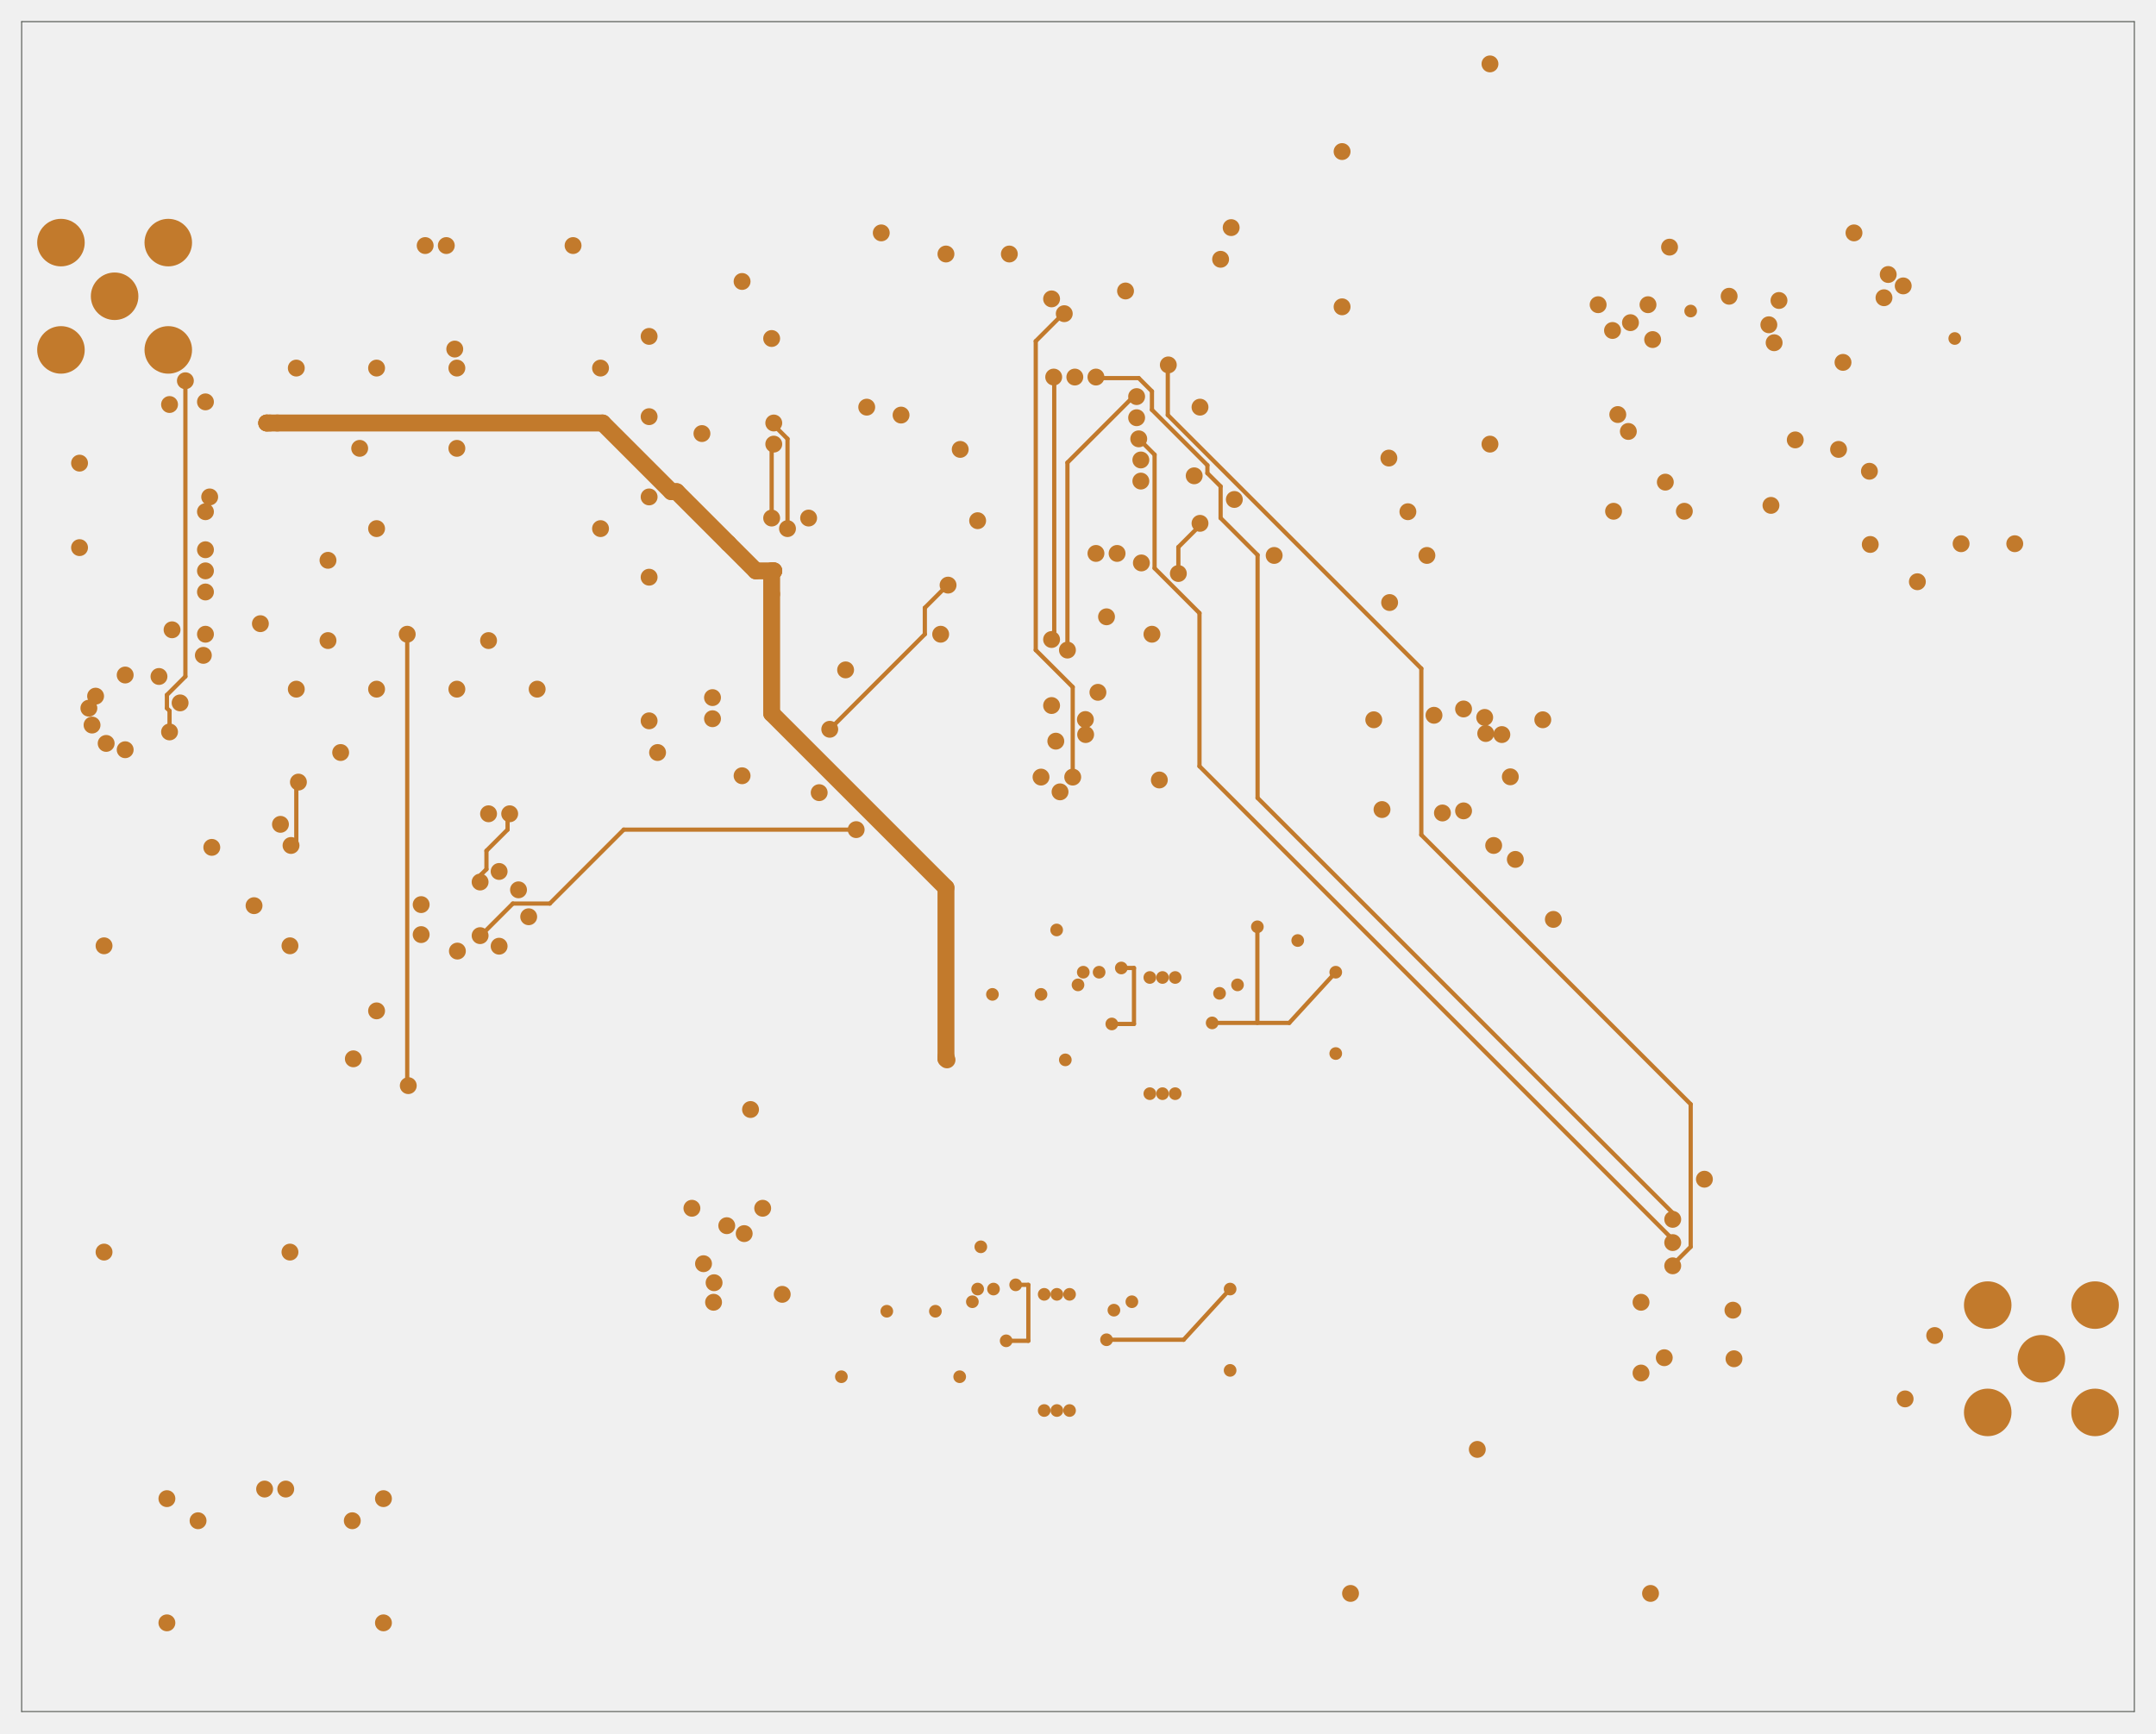
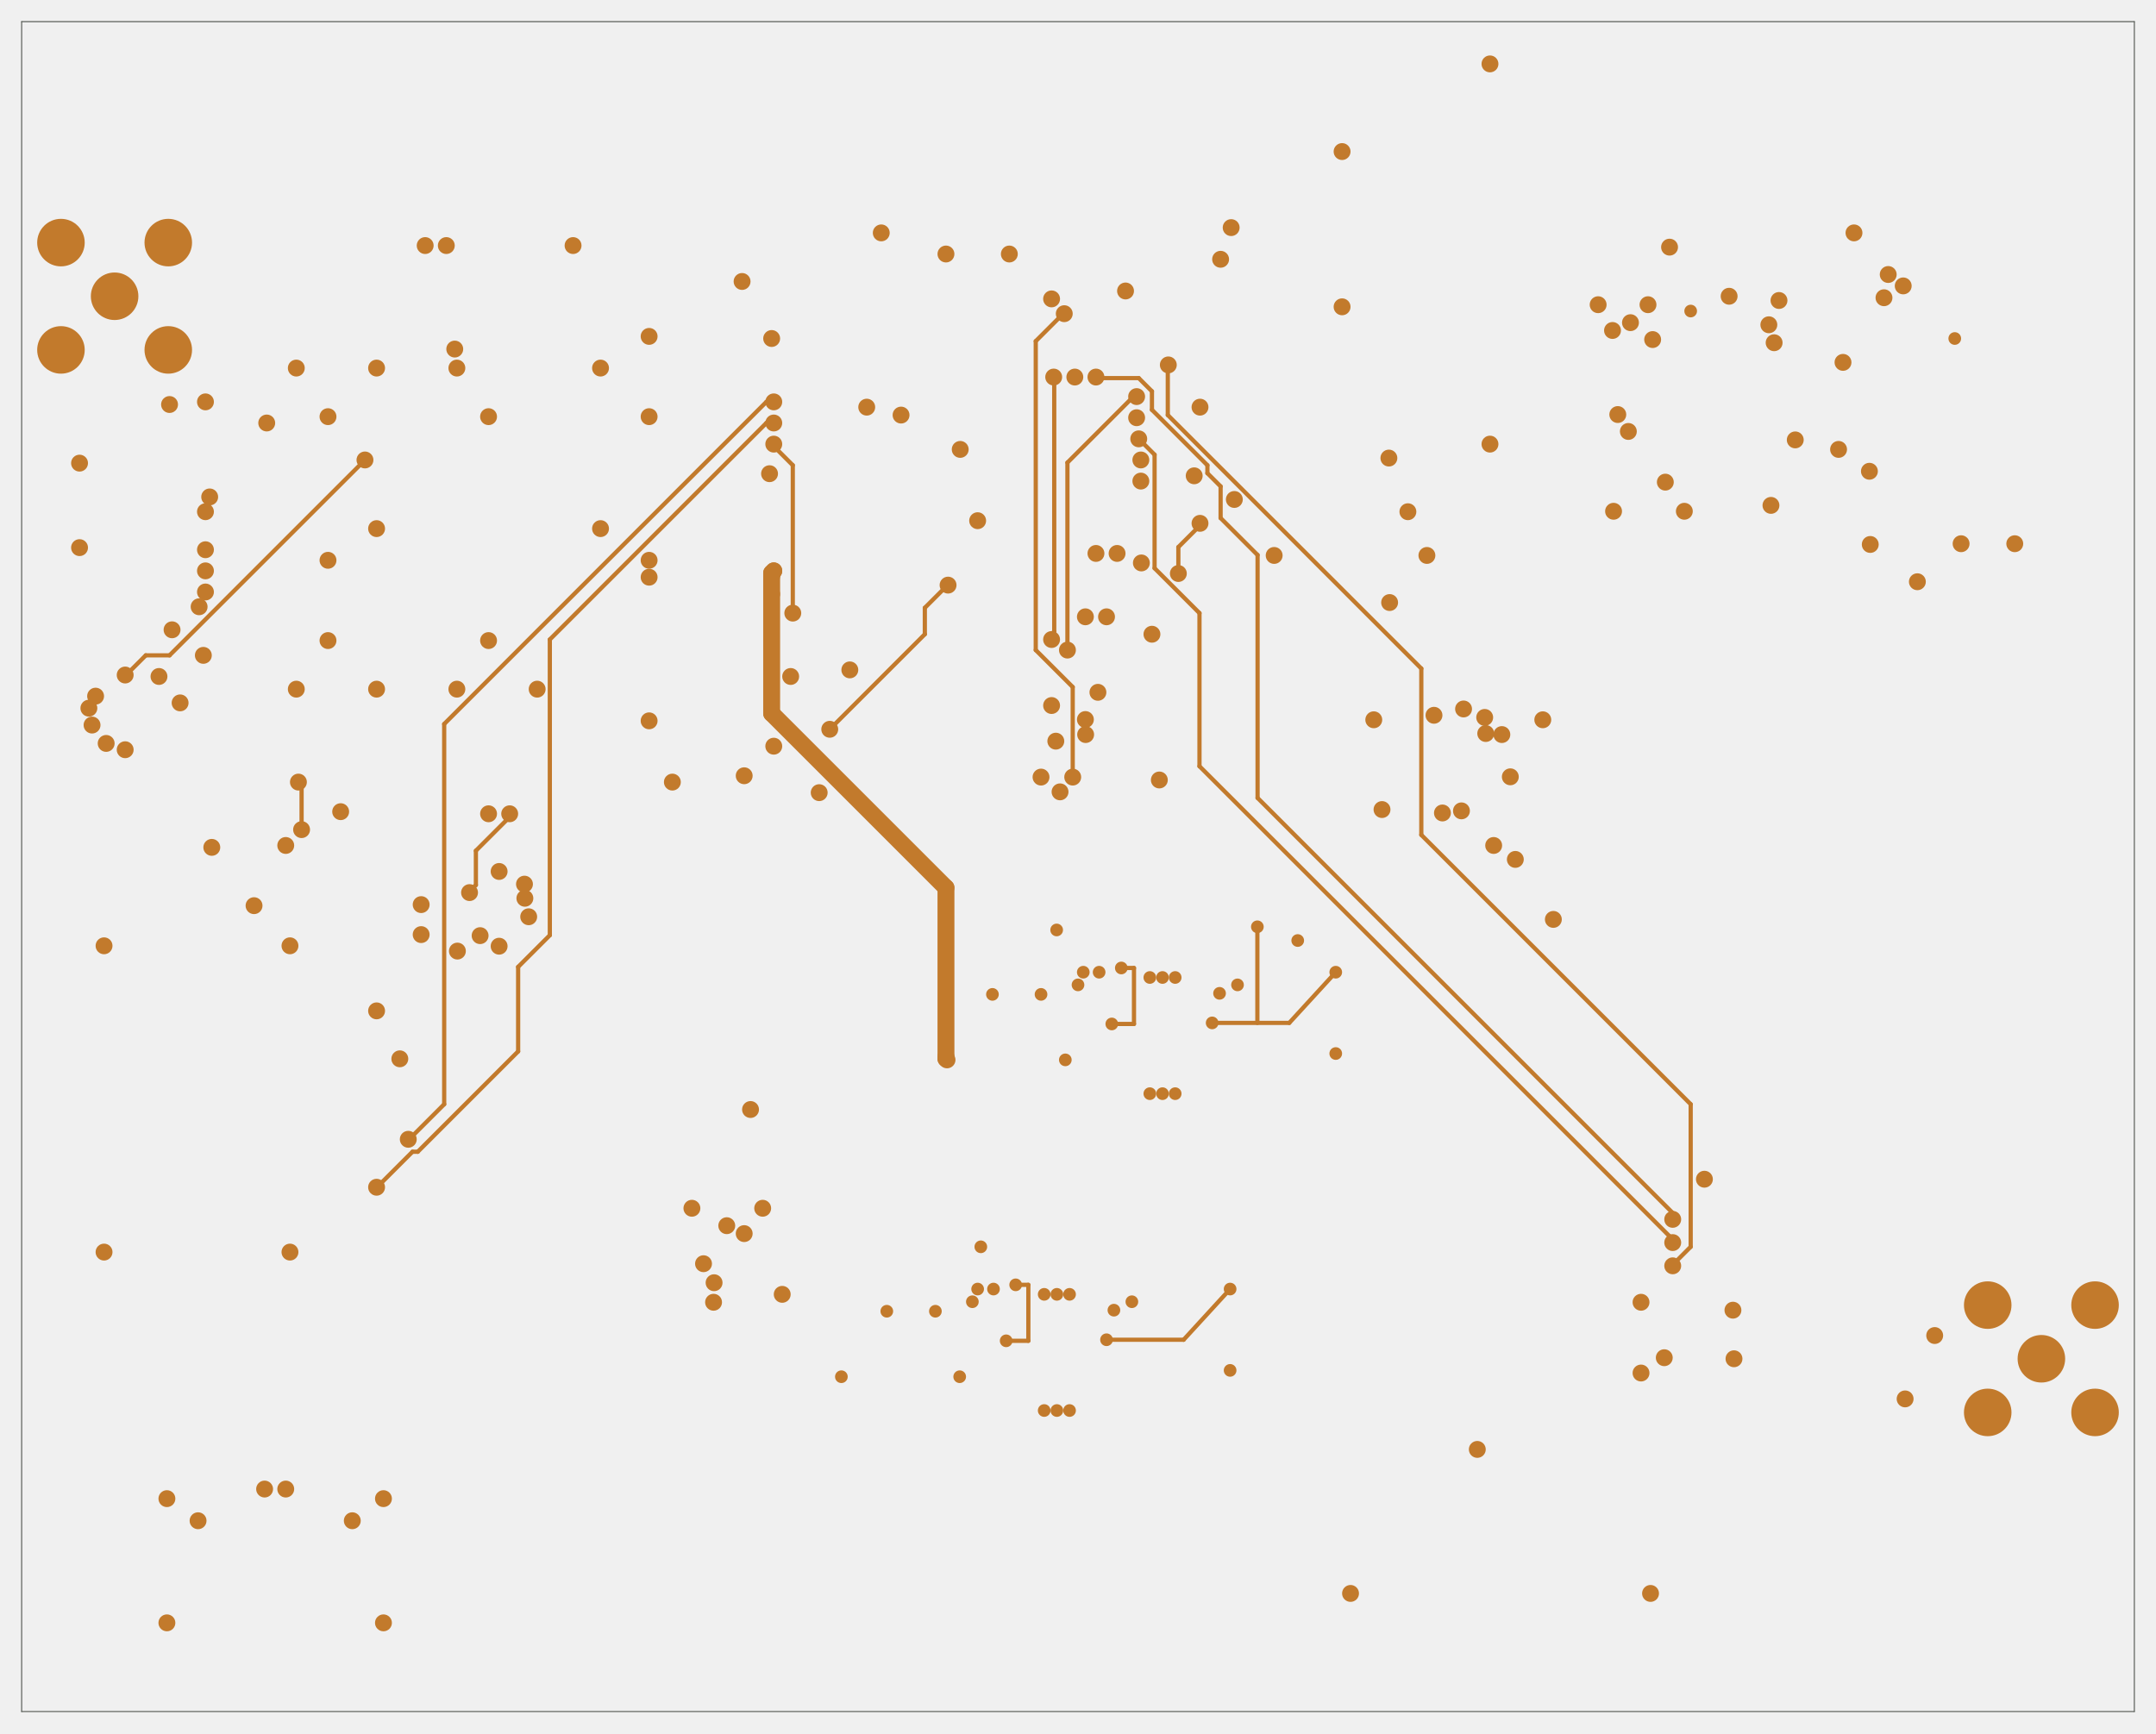
<svg xmlns="http://www.w3.org/2000/svg" width="102.05mm" height="82.05mm" viewBox="-1.025 -1.025 102.05 82.05">
  <defs>
    <mask id="m0" maskUnits="userSpaceOnUse">
      <rect x="-1.025" y="-1.025" width="102.05" height="82.05" fill="#000" />
      <path d="M46.6 62.45L47.65 62.45" stroke="#fff" stroke-width="0.2" stroke-linecap="round" fill="none" />
      <path d="M47.65 62.45L47.65 59.8" stroke="#fff" stroke-width="0.2" stroke-linecap="round" fill="none" />
      <path d="M47.65 59.8L47.05 59.8" stroke="#fff" stroke-width="0.2" stroke-linecap="round" fill="none" />
      <path d="M51.35 62.4L55 62.4" stroke="#fff" stroke-width="0.2" stroke-linecap="round" fill="none" />
      <path d="M55 62.4L57.2 60" stroke="#fff" stroke-width="0.2" stroke-linecap="round" fill="none" />
      <path d="M51.6 47.45L52.65 47.45" stroke="#fff" stroke-width="0.2" stroke-linecap="round" fill="none" />
      <path d="M52.65 47.45L52.65 44.8" stroke="#fff" stroke-width="0.2" stroke-linecap="round" fill="none" />
      <path d="M52.65 44.8L52.05 44.8" stroke="#fff" stroke-width="0.2" stroke-linecap="round" fill="none" />
      <path d="M78.15 58.9L78.25 58.8" stroke="#fff" stroke-width="0.2" stroke-linecap="round" fill="none" />
      <path d="M78.25 58.8L78.25 58.75" stroke="#fff" stroke-width="0.2" stroke-linecap="round" fill="none" />
      <path d="M54.275 16.25L54.25 16.275" stroke="#fff" stroke-width="0.2" stroke-linecap="round" fill="none" />
      <path d="M54.25 16.275L54.25 16.375" stroke="#fff" stroke-width="0.2" stroke-linecap="round" fill="none" />
      <path d="M54.25 16.375L54.25 18.625" stroke="#fff" stroke-width="0.2" stroke-linecap="round" fill="none" />
      <path d="M54.25 18.625L66.25 30.625" stroke="#fff" stroke-width="0.2" stroke-linecap="round" fill="none" />
      <path d="M66.25 30.625L66.25 38.5" stroke="#fff" stroke-width="0.2" stroke-linecap="round" fill="none" />
      <path d="M66.25 38.5L79 51.25" stroke="#fff" stroke-width="0.2" stroke-linecap="round" fill="none" />
      <path d="M79 51.25L79 58" stroke="#fff" stroke-width="0.2" stroke-linecap="round" fill="none" />
      <path d="M79 58L78.25 58.75" stroke="#fff" stroke-width="0.2" stroke-linecap="round" fill="none" />
      <path d="M78.15 56.7L78.25 56.6" stroke="#fff" stroke-width="0.2" stroke-linecap="round" fill="none" />
      <path d="M78.25 56.6L78.25 56.5" stroke="#fff" stroke-width="0.2" stroke-linecap="round" fill="none" />
      <path d="M50.85 16.825L50.9 16.875" stroke="#fff" stroke-width="0.2" stroke-linecap="round" fill="none" />
      <path d="M50.9 16.875L51 16.875" stroke="#fff" stroke-width="0.2" stroke-linecap="round" fill="none" />
      <path d="M78.25 56.5L58.5 36.75" stroke="#fff" stroke-width="0.2" stroke-linecap="round" fill="none" />
      <path d="M58.5 36.75L58.5 25.25" stroke="#fff" stroke-width="0.2" stroke-linecap="round" fill="none" />
      <path d="M58.5 25.25L56.75 23.5" stroke="#fff" stroke-width="0.2" stroke-linecap="round" fill="none" />
      <path d="M56.75 23.5L56.75 22" stroke="#fff" stroke-width="0.2" stroke-linecap="round" fill="none" />
      <path d="M56.75 22L56.125 21.375" stroke="#fff" stroke-width="0.2" stroke-linecap="round" fill="none" />
      <path d="M56.125 21.375L56.125 21" stroke="#fff" stroke-width="0.2" stroke-linecap="round" fill="none" />
      <path d="M56.125 21L53.5 18.375" stroke="#fff" stroke-width="0.2" stroke-linecap="round" fill="none" />
      <path d="M53.5 18.375L53.5 17.5" stroke="#fff" stroke-width="0.2" stroke-linecap="round" fill="none" />
      <path d="M53.5 17.5L52.875 16.875" stroke="#fff" stroke-width="0.2" stroke-linecap="round" fill="none" />
      <path d="M52.875 16.875L51 16.875" stroke="#fff" stroke-width="0.2" stroke-linecap="round" fill="none" />
      <path d="M48.85 16.825L48.875 16.85" stroke="#fff" stroke-width="0.2" stroke-linecap="round" fill="none" />
      <path d="M48.875 16.85L48.875 16.875" stroke="#fff" stroke-width="0.2" stroke-linecap="round" fill="none" />
      <path d="M48.875 16.875L48.875 28.875" stroke="#fff" stroke-width="0.2" stroke-linecap="round" fill="none" />
      <path d="M48.875 28.875L48.75 29" stroke="#fff" stroke-width="0.2" stroke-linecap="round" fill="none" />
      <path d="M48.75 29L48.75 29.25" stroke="#fff" stroke-width="0.2" stroke-linecap="round" fill="none" />
      <path d="M49.35 13.825L49.3 13.875" stroke="#fff" stroke-width="0.2" stroke-linecap="round" fill="none" />
      <path d="M49.3 13.875L49.25 13.875" stroke="#fff" stroke-width="0.2" stroke-linecap="round" fill="none" />
      <path d="M49.75 35.763L49.75 35.625" stroke="#fff" stroke-width="0.2" stroke-linecap="round" fill="none" />
      <path d="M49.25 13.875L48 15.125" stroke="#fff" stroke-width="0.2" stroke-linecap="round" fill="none" />
      <path d="M48 15.125L48 29.75" stroke="#fff" stroke-width="0.2" stroke-linecap="round" fill="none" />
      <path d="M48 29.75L49.75 31.5" stroke="#fff" stroke-width="0.2" stroke-linecap="round" fill="none" />
      <path d="M49.75 31.5L49.75 35.625" stroke="#fff" stroke-width="0.2" stroke-linecap="round" fill="none" />
-       <path d="M13.1 36L13 36.1" stroke="#fff" stroke-width="0.2" stroke-linecap="round" fill="none" />
-       <path d="M13 36.1L13 36.25" stroke="#fff" stroke-width="0.2" stroke-linecap="round" fill="none" />
-       <path d="M13 36.25L13 38.75" stroke="#fff" stroke-width="0.2" stroke-linecap="round" fill="none" />
-       <path d="M13 38.75L12.75 39" stroke="#fff" stroke-width="0.2" stroke-linecap="round" fill="none" />
+       <path d="M13.1 36L13.25 36.15" stroke="#fff" stroke-width="0.2" stroke-linecap="round" fill="none" />
+       <path d="M13.25 36.15L13.25 36.25" stroke="#fff" stroke-width="0.2" stroke-linecap="round" fill="none" />
+       <path d="M13.25 36.25L13.25 38.25" stroke="#fff" stroke-width="0.2" stroke-linecap="round" fill="none" />
+       <path d="M4.9 30.931L4.957 30.875" stroke="#fff" stroke-width="0.2" stroke-linecap="round" fill="none" />
+       <path d="M4.957 30.875L5 30.875" stroke="#fff" stroke-width="0.2" stroke-linecap="round" fill="none" />
+       <path d="M16.25 20.75L7 30" stroke="#fff" stroke-width="0.2" stroke-linecap="round" fill="none" />
+       <path d="M7 30L5.875 30" stroke="#fff" stroke-width="0.2" stroke-linecap="round" fill="none" />
+       <path d="M5.875 30L5 30.875" stroke="#fff" stroke-width="0.2" stroke-linecap="round" fill="none" />
      <path d="M23.1 37.5L23 37.6" stroke="#fff" stroke-width="0.2" stroke-linecap="round" fill="none" />
      <path d="M23 37.6L23 37.75" stroke="#fff" stroke-width="0.2" stroke-linecap="round" fill="none" />
-       <path d="M21.7 40.731L21.75 40.681" stroke="#fff" stroke-width="0.2" stroke-linecap="round" fill="none" />
-       <path d="M21.75 40.681L21.75 40.625" stroke="#fff" stroke-width="0.2" stroke-linecap="round" fill="none" />
-       <path d="M23 37.75L23 38.25" stroke="#fff" stroke-width="0.2" stroke-linecap="round" fill="none" />
-       <path d="M23 38.25L22 39.25" stroke="#fff" stroke-width="0.2" stroke-linecap="round" fill="none" />
-       <path d="M22 39.25L22 40.125" stroke="#fff" stroke-width="0.2" stroke-linecap="round" fill="none" />
-       <path d="M22 40.125L21.75 40.375" stroke="#fff" stroke-width="0.2" stroke-linecap="round" fill="none" />
-       <path d="M21.75 40.375L21.75 40.625" stroke="#fff" stroke-width="0.2" stroke-linecap="round" fill="none" />
-       <path d="M35.6 20L35.5 20.1" stroke="#fff" stroke-width="0.2" stroke-linecap="round" fill="none" />
-       <path d="M35.5 20.1L35.5 20.25" stroke="#fff" stroke-width="0.2" stroke-linecap="round" fill="none" />
-       <path d="M35.5 23.5L35.5 20.25" stroke="#fff" stroke-width="0.2" stroke-linecap="round" fill="none" />
+       <path d="M21.2 41.231L21.25 41.181" stroke="#fff" stroke-width="0.2" stroke-linecap="round" fill="none" />
+       <path d="M21.25 41.181L21.25 41.125" stroke="#fff" stroke-width="0.2" stroke-linecap="round" fill="none" />
+       <path d="M23 37.75L21.5 39.25" stroke="#fff" stroke-width="0.2" stroke-linecap="round" fill="none" />
+       <path d="M21.5 39.25L21.5 40.875" stroke="#fff" stroke-width="0.2" stroke-linecap="round" fill="none" />
+       <path d="M21.5 40.875L21.25 41.125" stroke="#fff" stroke-width="0.2" stroke-linecap="round" fill="none" />
+       <path d="M18.3 52.91L18.46 52.75" stroke="#fff" stroke-width="0.2" stroke-linecap="round" fill="none" />
+       <path d="M18.46 52.75L18.5 52.75" stroke="#fff" stroke-width="0.2" stroke-linecap="round" fill="none" />
+       <path d="M35.6 18L35.6 18" stroke="#fff" stroke-width="0.2" stroke-linecap="round" fill="none" />
+       <path d="M35.6 18L35.5 18" stroke="#fff" stroke-width="0.2" stroke-linecap="round" fill="none" />
+       <path d="M18.5 52.75L20 51.25" stroke="#fff" stroke-width="0.2" stroke-linecap="round" fill="none" />
+       <path d="M20 51.25L20 33.25" stroke="#fff" stroke-width="0.2" stroke-linecap="round" fill="none" />
+       <path d="M20 33.25L35.25 18" stroke="#fff" stroke-width="0.2" stroke-linecap="round" fill="none" />
+       <path d="M35.25 18L35.5 18" stroke="#fff" stroke-width="0.2" stroke-linecap="round" fill="none" />
+       <path d="M16.8 55.18L16.98 55" stroke="#fff" stroke-width="0.2" stroke-linecap="round" fill="none" />
+       <path d="M16.98 55L17 55" stroke="#fff" stroke-width="0.2" stroke-linecap="round" fill="none" />
+       <path d="M35.6 19L35.6 19" stroke="#fff" stroke-width="0.2" stroke-linecap="round" fill="none" />
+       <path d="M35.6 19L35.5 19" stroke="#fff" stroke-width="0.2" stroke-linecap="round" fill="none" />
+       <path d="M17 55L18.5 53.5" stroke="#fff" stroke-width="0.2" stroke-linecap="round" fill="none" />
+       <path d="M18.5 53.5L18.75 53.5" stroke="#fff" stroke-width="0.2" stroke-linecap="round" fill="none" />
+       <path d="M18.75 53.5L23.5 48.75" stroke="#fff" stroke-width="0.2" stroke-linecap="round" fill="none" />
+       <path d="M23.5 48.75L23.5 44.75" stroke="#fff" stroke-width="0.2" stroke-linecap="round" fill="none" />
+       <path d="M23.5 44.75L25 43.25" stroke="#fff" stroke-width="0.2" stroke-linecap="round" fill="none" />
+       <path d="M25 43.25L25 29.25" stroke="#fff" stroke-width="0.2" stroke-linecap="round" fill="none" />
+       <path d="M25 29.25L35.25 19" stroke="#fff" stroke-width="0.2" stroke-linecap="round" fill="none" />
+       <path d="M35.25 19L35.5 19" stroke="#fff" stroke-width="0.2" stroke-linecap="round" fill="none" />
+       <path d="M35.6 20L35.75 20.15" stroke="#fff" stroke-width="0.2" stroke-linecap="round" fill="none" />
+       <path d="M35.75 20.15L35.75 20.25" stroke="#fff" stroke-width="0.2" stroke-linecap="round" fill="none" />
+       <path d="M36.5 28L36.5 21" stroke="#fff" stroke-width="0.2" stroke-linecap="round" fill="none" />
+       <path d="M36.5 21L35.75 20.25" stroke="#fff" stroke-width="0.2" stroke-linecap="round" fill="none" />
      <path d="M55.775 23.75L55.75 23.775" stroke="#fff" stroke-width="0.2" stroke-linecap="round" fill="none" />
      <path d="M55.75 23.775L55.75 23.875" stroke="#fff" stroke-width="0.2" stroke-linecap="round" fill="none" />
      <path d="M54.75 26.125L54.75 24.875" stroke="#fff" stroke-width="0.2" stroke-linecap="round" fill="none" />
      <path d="M54.75 24.875L55.75 23.875" stroke="#fff" stroke-width="0.2" stroke-linecap="round" fill="none" />
-       <path d="M7 33.625L7 32.625" stroke="#fff" stroke-width="0.2" stroke-linecap="round" fill="none" />
-       <path d="M7 32.625L6.875 32.5" stroke="#fff" stroke-width="0.2" stroke-linecap="round" fill="none" />
-       <path d="M6.875 32.5L6.875 31.875" stroke="#fff" stroke-width="0.2" stroke-linecap="round" fill="none" />
-       <path d="M6.875 31.875L7.75 31" stroke="#fff" stroke-width="0.2" stroke-linecap="round" fill="none" />
-       <path d="M7.75 31L7.75 17" stroke="#fff" stroke-width="0.2" stroke-linecap="round" fill="none" />
      <path d="M52.775 17.75L52.625 17.75" stroke="#fff" stroke-width="0.2" stroke-linecap="round" fill="none" />
      <path d="M49.5 29.75L49.5 20.875" stroke="#fff" stroke-width="0.2" stroke-linecap="round" fill="none" />
      <path d="M49.5 20.875L52.625 17.75" stroke="#fff" stroke-width="0.2" stroke-linecap="round" fill="none" />
      <path d="M78.15 57.8L78 57.65" stroke="#fff" stroke-width="0.2" stroke-linecap="round" fill="none" />
      <path d="M78 57.65L78 57.5" stroke="#fff" stroke-width="0.2" stroke-linecap="round" fill="none" />
      <path d="M78 57.5L55.75 35.25" stroke="#fff" stroke-width="0.2" stroke-linecap="round" fill="none" />
      <path d="M55.75 35.25L55.75 28" stroke="#fff" stroke-width="0.2" stroke-linecap="round" fill="none" />
      <path d="M55.75 28L53.625 25.875" stroke="#fff" stroke-width="0.2" stroke-linecap="round" fill="none" />
      <path d="M53.625 25.875L53.625 20.5" stroke="#fff" stroke-width="0.2" stroke-linecap="round" fill="none" />
      <path d="M53.625 20.5L52.875 19.75" stroke="#fff" stroke-width="0.2" stroke-linecap="round" fill="none" />
-       <path d="M21.7 43.269L21.718 43.25" stroke="#fff" stroke-width="0.2" stroke-linecap="round" fill="none" />
-       <path d="M21.718 43.25L21.75 43.25" stroke="#fff" stroke-width="0.2" stroke-linecap="round" fill="none" />
-       <path d="M39.5 38.25L28.5 38.25" stroke="#fff" stroke-width="0.2" stroke-linecap="round" fill="none" />
-       <path d="M28.5 38.25L25 41.75" stroke="#fff" stroke-width="0.2" stroke-linecap="round" fill="none" />
-       <path d="M25 41.75L23.25 41.75" stroke="#fff" stroke-width="0.2" stroke-linecap="round" fill="none" />
-       <path d="M23.25 41.75L21.75 43.25" stroke="#fff" stroke-width="0.2" stroke-linecap="round" fill="none" />
      <path d="M56.35 47.4L60 47.4" stroke="#fff" stroke-width="0.2" stroke-linecap="round" fill="none" />
      <path d="M60 47.4L62.2 45" stroke="#fff" stroke-width="0.2" stroke-linecap="round" fill="none" />
      <path d="M58.49 42.85L58.49 47.4" stroke="#fff" stroke-width="0.2" stroke-linecap="round" fill="none" />
-       <path d="M35.6 19L35.75 19.15" stroke="#fff" stroke-width="0.2" stroke-linecap="round" fill="none" />
-       <path d="M35.75 19.15L35.75 19.25" stroke="#fff" stroke-width="0.2" stroke-linecap="round" fill="none" />
-       <path d="M36.25 24L36.25 19.75" stroke="#fff" stroke-width="0.2" stroke-linecap="round" fill="none" />
-       <path d="M36.25 19.75L35.75 19.25" stroke="#fff" stroke-width="0.2" stroke-linecap="round" fill="none" />
-       <path d="M18.3 50.37L18.25 50.32" stroke="#fff" stroke-width="0.2" stroke-linecap="round" fill="none" />
-       <path d="M18.25 50.32L18.25 50.25" stroke="#fff" stroke-width="0.2" stroke-linecap="round" fill="none" />
-       <path d="M18.25 50.25L18.25 29" stroke="#fff" stroke-width="0.2" stroke-linecap="round" fill="none" />
      <path d="M43.85 26.675L43.775 26.75" stroke="#fff" stroke-width="0.2" stroke-linecap="round" fill="none" />
      <path d="M43.775 26.75L43.75 26.75" stroke="#fff" stroke-width="0.2" stroke-linecap="round" fill="none" />
      <path d="M38.25 33.5L42.75 29" stroke="#fff" stroke-width="0.2" stroke-linecap="round" fill="none" />
      <path d="M42.75 29L42.75 27.75" stroke="#fff" stroke-width="0.2" stroke-linecap="round" fill="none" />
      <path d="M42.75 27.75L43.75 26.75" stroke="#fff" stroke-width="0.2" stroke-linecap="round" fill="none" />
-       <path d="M11.6 19L11.6 19" stroke="#fff" stroke-width="0.8" stroke-linecap="round" fill="none" />
-       <path d="M11.6 19L11.75 19" stroke="#fff" stroke-width="0.8" stroke-linecap="round" fill="none" />
-       <path d="M35.6 26L35.6 26" stroke="#fff" stroke-width="0.8" stroke-linecap="round" fill="none" />
-       <path d="M35.6 26L35.5 26" stroke="#fff" stroke-width="0.8" stroke-linecap="round" fill="none" />
-       <path d="M11.75 19L12.1 19" stroke="#fff" stroke-width="0.8" stroke-linecap="round" fill="none" />
-       <path d="M12.1 19L27.5 19" stroke="#fff" stroke-width="0.8" stroke-linecap="round" fill="none" />
-       <path d="M27.5 19L30.75 22.25" stroke="#fff" stroke-width="0.8" stroke-linecap="round" fill="none" />
-       <path d="M30.75 22.25L31 22.25" stroke="#fff" stroke-width="0.8" stroke-linecap="round" fill="none" />
-       <path d="M31 22.25L33.45 24.7" stroke="#fff" stroke-width="0.8" stroke-linecap="round" fill="none" />
-       <path d="M33.45 24.7L34.75 26" stroke="#fff" stroke-width="0.8" stroke-linecap="round" fill="none" />
-       <path d="M34.75 26L35.5 26" stroke="#fff" stroke-width="0.8" stroke-linecap="round" fill="none" />
+       <path d="M35.6 26L35.5 26.1" stroke="#fff" stroke-width="0.8" stroke-linecap="round" fill="none" />
+       <path d="M35.5 26.1L35.5 26.25" stroke="#fff" stroke-width="0.8" stroke-linecap="round" fill="none" />
      <path d="M43.8 49.15L43.75 49.1" stroke="#fff" stroke-width="0.8" stroke-linecap="round" fill="none" />
      <path d="M43.75 49.1L43.75 49" stroke="#fff" stroke-width="0.8" stroke-linecap="round" fill="none" />
-       <path d="M35.5 26L35.5 27.095" stroke="#fff" stroke-width="0.8" stroke-linecap="round" fill="none" />
+       <path d="M35.5 26.25L35.5 27.095" stroke="#fff" stroke-width="0.8" stroke-linecap="round" fill="none" />
      <path d="M35.5 27.095L35.5 32.75" stroke="#fff" stroke-width="0.8" stroke-linecap="round" fill="none" />
      <path d="M35.5 32.75L43.75 41" stroke="#fff" stroke-width="0.8" stroke-linecap="round" fill="none" />
      <path d="M43.75 41L43.75 49" stroke="#fff" stroke-width="0.8" stroke-linecap="round" fill="none" />
      <circle cx="79" cy="13.7" r="0.3" fill="#fff" />
      <circle cx="91.5" cy="15" r="0.3" fill="#fff" />
      <circle cx="57.2" cy="63.85" r="0.3" fill="#fff" />
      <circle cx="38.8" cy="64.15" r="0.3" fill="#fff" />
      <circle cx="46" cy="60" r="0.3" fill="#fff" />
      <circle cx="45.4" cy="58" r="0.3" fill="#fff" />
      <circle cx="44.4" cy="64.15" r="0.3" fill="#fff" />
      <circle cx="46.6" cy="62.45" r="0.3" fill="#fff" />
      <circle cx="47.05" cy="59.8" r="0.3" fill="#fff" />
      <circle cx="51.35" cy="62.4" r="0.3" fill="#fff" />
      <circle cx="57.2" cy="60" r="0.3" fill="#fff" />
      <circle cx="49" cy="60.25" r="0.3" fill="#fff" />
      <circle cx="49.6" cy="60.25" r="0.3" fill="#fff" />
      <circle cx="48.4" cy="60.25" r="0.3" fill="#fff" />
      <circle cx="49" cy="65.75" r="0.3" fill="#fff" />
      <circle cx="49.6" cy="65.75" r="0.3" fill="#fff" />
      <circle cx="48.4" cy="65.75" r="0.3" fill="#fff" />
      <circle cx="51.7" cy="61" r="0.3" fill="#fff" />
      <circle cx="52.55" cy="60.6" r="0.3" fill="#fff" />
      <circle cx="45" cy="60.6" r="0.3" fill="#fff" />
      <circle cx="45.25" cy="60" r="0.3" fill="#fff" />
      <circle cx="43.25" cy="61.05" r="0.3" fill="#fff" />
      <circle cx="40.95" cy="61.05" r="0.3" fill="#fff" />
      <circle cx="62.2" cy="48.85" r="0.3" fill="#fff" />
      <circle cx="51" cy="45" r="0.3" fill="#fff" />
      <circle cx="51.6" cy="47.45" r="0.3" fill="#fff" />
      <circle cx="52.05" cy="44.8" r="0.3" fill="#fff" />
      <circle cx="54" cy="45.25" r="0.3" fill="#fff" />
      <circle cx="54.6" cy="45.25" r="0.3" fill="#fff" />
      <circle cx="53.4" cy="45.25" r="0.3" fill="#fff" />
      <circle cx="54" cy="50.75" r="0.3" fill="#fff" />
      <circle cx="54.6" cy="50.75" r="0.3" fill="#fff" />
      <circle cx="53.4" cy="50.75" r="0.3" fill="#fff" />
      <circle cx="56.7" cy="46" r="0.3" fill="#fff" />
      <circle cx="57.55" cy="45.6" r="0.3" fill="#fff" />
      <circle cx="50" cy="45.6" r="0.3" fill="#fff" />
      <circle cx="50.25" cy="45" r="0.3" fill="#fff" />
      <circle cx="48.25" cy="46.05" r="0.3" fill="#fff" />
      <circle cx="45.95" cy="46.05" r="0.3" fill="#fff" />
      <circle cx="60.4" cy="43.5" r="0.3" fill="#fff" />
+       <circle cx="23.1" cy="37.5" r="0.4" fill="#fff" />
      <circle cx="35.6" cy="20" r="0.4" fill="#fff" />
      <circle cx="22.1" cy="37.5" r="0.4" fill="#fff" />
      <circle cx="22.6" cy="40.231" r="0.4" fill="#fff" />
      <circle cx="22.6" cy="43.769" r="0.4" fill="#fff" />
      <circle cx="76.05" cy="19.4" r="0.4" fill="#fff" />
      <circle cx="83.95" cy="19.8" r="0.4" fill="#fff" />
      <circle cx="75.55" cy="18.6" r="0.4" fill="#fff" />
      <circle cx="70.463" cy="35.75" r="0.4" fill="#fff" />
      <circle cx="8.6" cy="30" r="0.4" fill="#fff" />
      <circle cx="4.9" cy="30.931" r="0.4" fill="#fff" />
+       <circle cx="35.6" cy="19" r="0.4" fill="#fff" />
      <circle cx="52.775" cy="18.75" r="0.4" fill="#fff" />
      <circle cx="55.775" cy="18.25" r="0.4" fill="#fff" />
      <circle cx="50.85" cy="16.825" r="0.4" fill="#fff" />
      <circle cx="49.85" cy="16.825" r="0.4" fill="#fff" />
      <circle cx="49.35" cy="13.825" r="0.4" fill="#fff" />
      <circle cx="48.85" cy="16.825" r="0.4" fill="#fff" />
      <circle cx="55.775" cy="23.75" r="0.4" fill="#fff" />
      <circle cx="44.425" cy="20.25" r="0.4" fill="#fff" />
+       <circle cx="50.35" cy="28.175" r="0.4" fill="#fff" />
      <circle cx="50.85" cy="25.175" r="0.4" fill="#fff" />
      <circle cx="51.35" cy="28.175" r="0.4" fill="#fff" />
      <circle cx="51.85" cy="25.175" r="0.4" fill="#fff" />
+       <circle cx="35.6" cy="18" r="0.4" fill="#fff" />
      <circle cx="11.5" cy="69.468" r="0.4" fill="#fff" />
      <circle cx="12.5" cy="69.468" r="0.4" fill="#fff" />
      <circle cx="78.15" cy="56.7" r="0.4" fill="#fff" />
      <circle cx="78.15" cy="58.9" r="0.4" fill="#fff" />
      <circle cx="32.275" cy="58.8" r="0.4" fill="#fff" />
+       <circle cx="21.7" cy="43.269" r="0.4" fill="#fff" />
      <circle cx="32.775" cy="59.7" r="0.4" fill="#fff" />
+       <circle cx="21.2" cy="41.231" r="0.4" fill="#fff" />
      <circle cx="87.46" cy="21.285" r="0.4" fill="#fff" />
      <circle cx="4.9" cy="34.468" r="0.4" fill="#fff" />
      <circle cx="49.75" cy="35.763" r="0.4" fill="#fff" />
      <circle cx="48.25" cy="35.763" r="0.4" fill="#fff" />
+       <circle cx="18.3" cy="52.91" r="0.4" fill="#fff" />
      <circle cx="54.275" cy="16.25" r="0.4" fill="#fff" />
      <circle cx="13.1" cy="36" r="0.4" fill="#fff" />
      <circle cx="16.8" cy="46.83" r="0.4" fill="#fff" />
-       <circle cx="23.1" cy="37.5" r="0.4" fill="#fff" />
-       <circle cx="21.7" cy="40.731" r="0.4" fill="#fff" />
+       <circle cx="16.8" cy="55.18" r="0.4" fill="#fff" />
      <circle cx="57.25" cy="9.75" r="0.4" fill="#fff" />
-       <circle cx="37.25" cy="23.5" r="0.4" fill="#fff" />
-       <circle cx="43.5" cy="29" r="0.4" fill="#fff" />
      <circle cx="37.75" cy="36.5" r="0.4" fill="#fff" />
      <circle cx="52.25" cy="12.75" r="0.4" fill="#fff" />
      <circle cx="86" cy="20.25" r="0.4" fill="#fff" />
      <circle cx="40" cy="18.25" r="0.4" fill="#fff" />
      <circle cx="45.25" cy="23.625" r="0.4" fill="#fff" />
      <circle cx="53.5" cy="29" r="0.4" fill="#fff" />
      <circle cx="7.5" cy="32.25" r="0.4" fill="#fff" />
      <circle cx="32.75" cy="60.625" r="0.4" fill="#fff" />
      <circle cx="48.75" cy="13.125" r="0.4" fill="#fff" />
      <circle cx="48.75" cy="29.25" r="0.4" fill="#fff" />
-       <circle cx="12.75" cy="39" r="0.4" fill="#fff" />
-       <circle cx="12.25" cy="38" r="0.4" fill="#fff" />
+       <circle cx="13.25" cy="38.25" r="0.4" fill="#fff" />
+       <circle cx="12.5" cy="39" r="0.4" fill="#fff" />
+       <circle cx="16.25" cy="20.75" r="0.4" fill="#fff" />
      <circle cx="72.5" cy="42.5" r="0.4" fill="#fff" />
-       <circle cx="35.5" cy="23.5" r="0.4" fill="#fff" />
+       <circle cx="36.5" cy="28" r="0.4" fill="#fff" />
      <circle cx="54.75" cy="26.125" r="0.4" fill="#fff" />
      <circle cx="41.625" cy="18.625" r="0.4" fill="#fff" />
-       <circle cx="7" cy="33.625" r="0.4" fill="#fff" />
-       <circle cx="7.75" cy="17" r="0.4" fill="#fff" />
      <circle cx="48.75" cy="32.375" r="0.4" fill="#fff" />
      <circle cx="33.375" cy="57" r="0.4" fill="#fff" />
      <circle cx="77.75" cy="63.25" r="0.4" fill="#fff" />
      <circle cx="20.625" cy="44" r="0.4" fill="#fff" />
      <circle cx="55.5" cy="21.5" r="0.4" fill="#fff" />
      <circle cx="77.8" cy="21.8" r="0.4" fill="#fff" />
      <circle cx="82.7" cy="14.35" r="0.4" fill="#fff" />
      <circle cx="76.15" cy="14.25" r="0.4" fill="#fff" />
      <circle cx="6.5" cy="31" r="0.4" fill="#fff" />
      <circle cx="62.5" cy="13.5" r="0.4" fill="#fff" />
      <circle cx="64.75" cy="27.5" r="0.4" fill="#fff" />
      <circle cx="87.5" cy="24.75" r="0.4" fill="#fff" />
      <circle cx="36" cy="60.25" r="0.4" fill="#fff" />
      <circle cx="46.75" cy="11" r="0.4" fill="#fff" />
      <circle cx="43.75" cy="11" r="0.4" fill="#fff" />
      <circle cx="56.75" cy="11.25" r="0.4" fill="#fff" />
      <circle cx="82.8" cy="22.9" r="0.4" fill="#fff" />
      <circle cx="81" cy="61" r="0.4" fill="#fff" />
      <circle cx="20.5" cy="15.5" r="0.4" fill="#fff" />
      <circle cx="24" cy="42.375" r="0.4" fill="#fff" />
      <circle cx="52.775" cy="17.75" r="0.4" fill="#fff" />
      <circle cx="49.5" cy="29.75" r="0.4" fill="#fff" />
      <circle cx="78.15" cy="57.8" r="0.4" fill="#fff" />
      <circle cx="52.875" cy="19.75" r="0.4" fill="#fff" />
-       <circle cx="21.7" cy="43.269" r="0.4" fill="#fff" />
-       <circle cx="39.5" cy="38.25" r="0.4" fill="#fff" />
      <circle cx="59.285" cy="25.27" r="0.4" fill="#fff" />
      <circle cx="53" cy="25.625" r="0.4" fill="#fff" />
      <circle cx="56.35" cy="47.4" r="0.3" fill="#fff" />
      <circle cx="62.2" cy="45" r="0.3" fill="#fff" />
      <circle cx="58.49" cy="42.85" r="0.3" fill="#fff" />
-       <circle cx="35.6" cy="19" r="0.4" fill="#fff" />
-       <circle cx="36.25" cy="24" r="0.4" fill="#fff" />
-       <circle cx="18.3" cy="50.37" r="0.4" fill="#fff" />
-       <circle cx="18.25" cy="29" r="0.4" fill="#fff" />
      <circle cx="43.85" cy="26.675" r="0.4" fill="#fff" />
      <circle cx="38.25" cy="33.5" r="0.4" fill="#fff" />
      <circle cx="43.8" cy="49.15" r="0.3" fill="#fff" />
      <circle cx="48.99" cy="43" r="0.3" fill="#fff" />
      <circle cx="49.4" cy="49.15" r="0.3" fill="#fff" />
      <circle cx="35.6" cy="26" r="0.4" fill="#fff" />
      <circle cx="11.6" cy="19" r="0.4" fill="#fff" />
      <circle cx="68.25" cy="32.538" r="0.4" fill="#fff" />
      <circle cx="67.25" cy="37.462" r="0.4" fill="#fff" />
      <circle cx="34.5" cy="51.5" r="0.4" fill="#fff" />
      <circle cx="50.943" cy="31.75" r="0.4" fill="#fff" />
      <circle cx="31.725" cy="56.175" r="0.4" fill="#fff" />
      <circle cx="2.74" cy="24.9" r="0.4" fill="#fff" />
      <circle cx="2.74" cy="20.9" r="0.4" fill="#fff" />
      <circle cx="75.3" cy="14.62" r="0.4" fill="#fff" />
      <circle cx="86.21" cy="16.13" r="0.4" fill="#fff" />
      <circle cx="78" cy="10.675" r="0.4" fill="#fff" />
      <circle cx="76.65" cy="60.625" r="0.4" fill="#fff" />
      <circle cx="18.91" cy="43.22" r="0.4" fill="#fff" />
      <circle cx="18.91" cy="41.8" r="0.4" fill="#fff" />
      <circle cx="57.4" cy="22.62" r="0.4" fill="#fff" />
      <circle cx="7" cy="18.125" r="0.4" fill="#fff" />
      <circle cx="75.35" cy="23.179" r="0.4" fill="#fff" />
      <circle cx="83.18" cy="13.2" r="0.4" fill="#fff" />
      <circle cx="76.98" cy="13.4" r="0.4" fill="#fff" />
      <circle cx="7.119" cy="28.79" r="0.4" fill="#fff" />
      <circle cx="89.06" cy="12.51" r="0.4" fill="#fff" />
      <circle cx="86.73" cy="10" r="0.4" fill="#fff" />
      <circle cx="62.5" cy="6.15" r="0.4" fill="#fff" />
      <circle cx="69.5" cy="2" r="0.4" fill="#fff" />
      <circle cx="69.5" cy="20" r="0.4" fill="#fff" />
      <circle cx="15.65" cy="70.968" r="0.4" fill="#fff" />
      <circle cx="8.35" cy="70.968" r="0.4" fill="#fff" />
      <circle cx="6.875" cy="69.922" r="0.4" fill="#fff" />
      <circle cx="6.875" cy="75.802" r="0.4" fill="#fff" />
      <circle cx="17.125" cy="69.922" r="0.4" fill="#fff" />
      <circle cx="17.125" cy="75.802" r="0.4" fill="#fff" />
-       <circle cx="15.7" cy="49.1" r="0.4" fill="#fff" />
+       <circle cx="17.9" cy="49.1" r="0.4" fill="#fff" />
      <circle cx="12.7" cy="43.75" r="0.4" fill="#fff" />
      <circle cx="3.9" cy="43.75" r="0.4" fill="#fff" />
      <circle cx="12.7" cy="58.25" r="0.4" fill="#fff" />
      <circle cx="3.9" cy="58.25" r="0.4" fill="#fff" />
      <circle cx="66.515" cy="25.27" r="0.4" fill="#fff" />
      <circle cx="65.615" cy="23.2" r="0.4" fill="#fff" />
      <circle cx="64.715" cy="20.66" r="0.4" fill="#fff" />
      <circle cx="89.73" cy="26.515" r="0.4" fill="#fff" />
      <circle cx="91.8" cy="24.715" r="0.4" fill="#fff" />
      <circle cx="94.34" cy="24.715" r="0.4" fill="#fff" />
      <circle cx="40.688" cy="10" r="0.4" fill="#fff" />
-       <circle cx="39" cy="30.688" r="0.4" fill="#fff" />
+       <circle cx="39.2" cy="30.688" r="0.4" fill="#fff" />
      <circle cx="72" cy="33.05" r="0.4" fill="#fff" />
      <circle cx="64" cy="33.05" r="0.4" fill="#fff" />
      <circle cx="69.675" cy="39" r="0.4" fill="#fff" />
      <circle cx="68.9" cy="67.591" r="0.4" fill="#fff" />
      <circle cx="62.9" cy="74.409" r="0.4" fill="#fff" />
      <circle cx="77.1" cy="74.409" r="0.4" fill="#fff" />
      <circle cx="64.39" cy="37.3" r="0.4" fill="#fff" />
      <circle cx="70.7" cy="39.66" r="0.4" fill="#fff" />
-       <circle cx="68.25" cy="37.362" r="0.4" fill="#fff" />
+       <circle cx="68.15" cy="37.362" r="0.4" fill="#fff" />
      <circle cx="69.3" cy="33.7" r="0.4" fill="#fff" />
      <circle cx="70.062" cy="33.75" r="0.4" fill="#fff" />
      <circle cx="69.25" cy="32.938" r="0.4" fill="#fff" />
      <circle cx="66.85" cy="32.837" r="0.4" fill="#fff" />
      <circle cx="9" cy="39.09" r="0.4" fill="#fff" />
      <circle cx="53.85" cy="35.9" r="0.4" fill="#fff" />
      <circle cx="49.15" cy="36.462" r="0.4" fill="#fff" />
      <circle cx="50.362" cy="33.75" r="0.4" fill="#fff" />
      <circle cx="50.35" cy="33.038" r="0.4" fill="#fff" />
      <circle cx="34.2" cy="57.375" r="0.4" fill="#fff" />
      <circle cx="79.65" cy="54.8" r="0.4" fill="#fff" />
      <circle cx="89.15" cy="65.2" r="0.4" fill="#fff" />
      <circle cx="90.55" cy="62.2" r="0.4" fill="#fff" />
      <circle cx="52.975" cy="20.75" r="0.4" fill="#fff" />
-       <circle cx="30.1" cy="34.6" r="0.4" fill="#fff" />
-       <circle cx="32.7" cy="32" r="0.4" fill="#fff" />
-       <circle cx="15.1" cy="34.6" r="0.4" fill="#fff" />
-       <circle cx="32.2" cy="19.5" r="0.4" fill="#fff" />
+       <circle cx="30.8" cy="36" r="0.4" fill="#fff" />
+       <circle cx="36.4" cy="31" r="0.4" fill="#fff" />
+       <circle cx="15.1" cy="37.4" r="0.4" fill="#fff" />
+       <circle cx="35.4" cy="21.4" r="0.4" fill="#fff" />
      <circle cx="26.1" cy="10.6" r="0.4" fill="#fff" />
      <circle cx="20.1" cy="10.6" r="0.4" fill="#fff" />
      <circle cx="19.1" cy="10.6" r="0.4" fill="#fff" />
      <circle cx="8.7" cy="18" r="0.4" fill="#fff" />
      <circle cx="8.9" cy="22.5" r="0.4" fill="#fff" />
      <circle cx="8.7" cy="23.2" r="0.4" fill="#fff" />
      <circle cx="8.7" cy="25" r="0.4" fill="#fff" />
      <circle cx="8.7" cy="26" r="0.4" fill="#fff" />
      <circle cx="8.7" cy="27" r="0.4" fill="#fff" />
-       <circle cx="11.3" cy="28.5" r="0.4" fill="#fff" />
-       <circle cx="8.7" cy="29" r="0.4" fill="#fff" />
+       <circle cx="8.4" cy="27.7" r="0.4" fill="#fff" />
      <circle cx="13" cy="31.6" r="0.4" fill="#fff" />
      <circle cx="16.8" cy="31.6" r="0.4" fill="#fff" />
      <circle cx="20.6" cy="31.6" r="0.4" fill="#fff" />
      <circle cx="24.4" cy="31.6" r="0.4" fill="#fff" />
      <circle cx="29.7" cy="33.1" r="0.4" fill="#fff" />
      <circle cx="29.7" cy="26.3" r="0.4" fill="#fff" />
-       <circle cx="29.7" cy="22.5" r="0.4" fill="#fff" />
+       <circle cx="29.7" cy="25.5" r="0.4" fill="#fff" />
      <circle cx="29.7" cy="18.7" r="0.4" fill="#fff" />
      <circle cx="29.7" cy="14.9" r="0.4" fill="#fff" />
      <circle cx="27.4" cy="16.4" r="0.4" fill="#fff" />
      <circle cx="20.6" cy="16.4" r="0.4" fill="#fff" />
      <circle cx="16.8" cy="16.4" r="0.4" fill="#fff" />
      <circle cx="13" cy="16.4" r="0.4" fill="#fff" />
-       <circle cx="16" cy="20.2" r="0.4" fill="#fff" />
+       <circle cx="14.5" cy="18.7" r="0.4" fill="#fff" />
      <circle cx="14.5" cy="25.5" r="0.4" fill="#fff" />
      <circle cx="14.5" cy="29.3" r="0.4" fill="#fff" />
      <circle cx="22.1" cy="29.3" r="0.4" fill="#fff" />
      <circle cx="27.4" cy="24" r="0.4" fill="#fff" />
-       <circle cx="20.6" cy="20.2" r="0.4" fill="#fff" />
+       <circle cx="22.1" cy="18.7" r="0.4" fill="#fff" />
      <circle cx="16.8" cy="24" r="0.4" fill="#fff" />
-       <circle cx="34.1" cy="35.7" r="0.4" fill="#fff" />
-       <circle cx="32.7" cy="33" r="0.4" fill="#fff" />
+       <circle cx="34.2" cy="35.7" r="0.4" fill="#fff" />
+       <circle cx="35.6" cy="34.3" r="0.4" fill="#fff" />
      <circle cx="35.5" cy="15" r="0.4" fill="#fff" />
      <circle cx="34.1" cy="12.3" r="0.4" fill="#fff" />
      <circle cx="11" cy="41.85" r="0.4" fill="#fff" />
-       <circle cx="23.518" cy="41.1" r="0.4" fill="#fff" />
+       <circle cx="23.819" cy="41.5" r="0.4" fill="#fff" />
+       <circle cx="23.8" cy="40.831" r="0.4" fill="#fff" />
      <circle cx="3.182" cy="32.5" r="0.4" fill="#fff" />
      <circle cx="3.5" cy="31.931" r="0.4" fill="#fff" />
      <circle cx="3.332" cy="33.3" r="0.4" fill="#fff" />
      <circle cx="4" cy="34.169" r="0.4" fill="#fff" />
      <circle cx="88.35" cy="11.97" r="0.4" fill="#fff" />
      <circle cx="88.15" cy="13.07" r="0.4" fill="#fff" />
      <circle cx="35.075" cy="56.175" r="0.4" fill="#fff" />
      <circle cx="76.65" cy="63.975" r="0.4" fill="#fff" />
      <circle cx="78.7" cy="23.179" r="0.4" fill="#fff" />
      <circle cx="80.82" cy="13" r="0.4" fill="#fff" />
      <circle cx="74.62" cy="13.4" r="0.4" fill="#fff" />
      <circle cx="48.95" cy="34.062" r="0.4" fill="#fff" />
      <circle cx="81.05" cy="63.3" r="0.4" fill="#fff" />
      <circle cx="52.975" cy="21.75" r="0.4" fill="#fff" />
      <circle cx="82.95" cy="15.2" r="0.4" fill="#fff" />
      <circle cx="77.2" cy="15.05" r="0.4" fill="#fff" />
      <circle cx="4.4" cy="13" r="1.125" fill="#fff" />
      <circle cx="6.94" cy="10.46" r="1.125" fill="#fff" />
      <circle cx="1.86" cy="10.46" r="1.125" fill="#fff" />
      <circle cx="1.86" cy="15.54" r="1.125" fill="#fff" />
      <circle cx="6.94" cy="15.54" r="1.125" fill="#fff" />
      <circle cx="95.6" cy="63.3" r="1.125" fill="#fff" />
      <circle cx="93.06" cy="65.84" r="1.125" fill="#fff" />
      <circle cx="98.14" cy="65.84" r="1.125" fill="#fff" />
      <circle cx="98.14" cy="60.76" r="1.125" fill="#fff" />
      <circle cx="93.06" cy="60.76" r="1.125" fill="#fff" />
    </mask>
    <mask id="m1" maskUnits="userSpaceOnUse">
      <rect x="-1.025" y="-1.025" width="102.05" height="82.05" fill="#000" />
      <path d="M0 0L100 0" stroke="#fff" stroke-width="0.05" stroke-linecap="round" fill="none" />
      <path d="M100 0L100 80" stroke="#fff" stroke-width="0.05" stroke-linecap="round" fill="none" />
      <path d="M100 80L0 80" stroke="#fff" stroke-width="0.05" stroke-linecap="round" fill="none" />
      <path d="M0 80L0 0" stroke="#fff" stroke-width="0.05" stroke-linecap="round" fill="none" />
    </mask>
  </defs>
  <g data-layer="In2.Cu">
    <rect x="-1.025" y="-1.025" width="102.05" height="82.05" fill="#c27a2c" mask="url(#m0)" />
  </g>
  <g data-layer="Edge.Cuts">
    <rect x="-1.025" y="-1.025" width="102.05" height="82.05" fill="#5b605a" mask="url(#m1)" />
  </g>
</svg>
